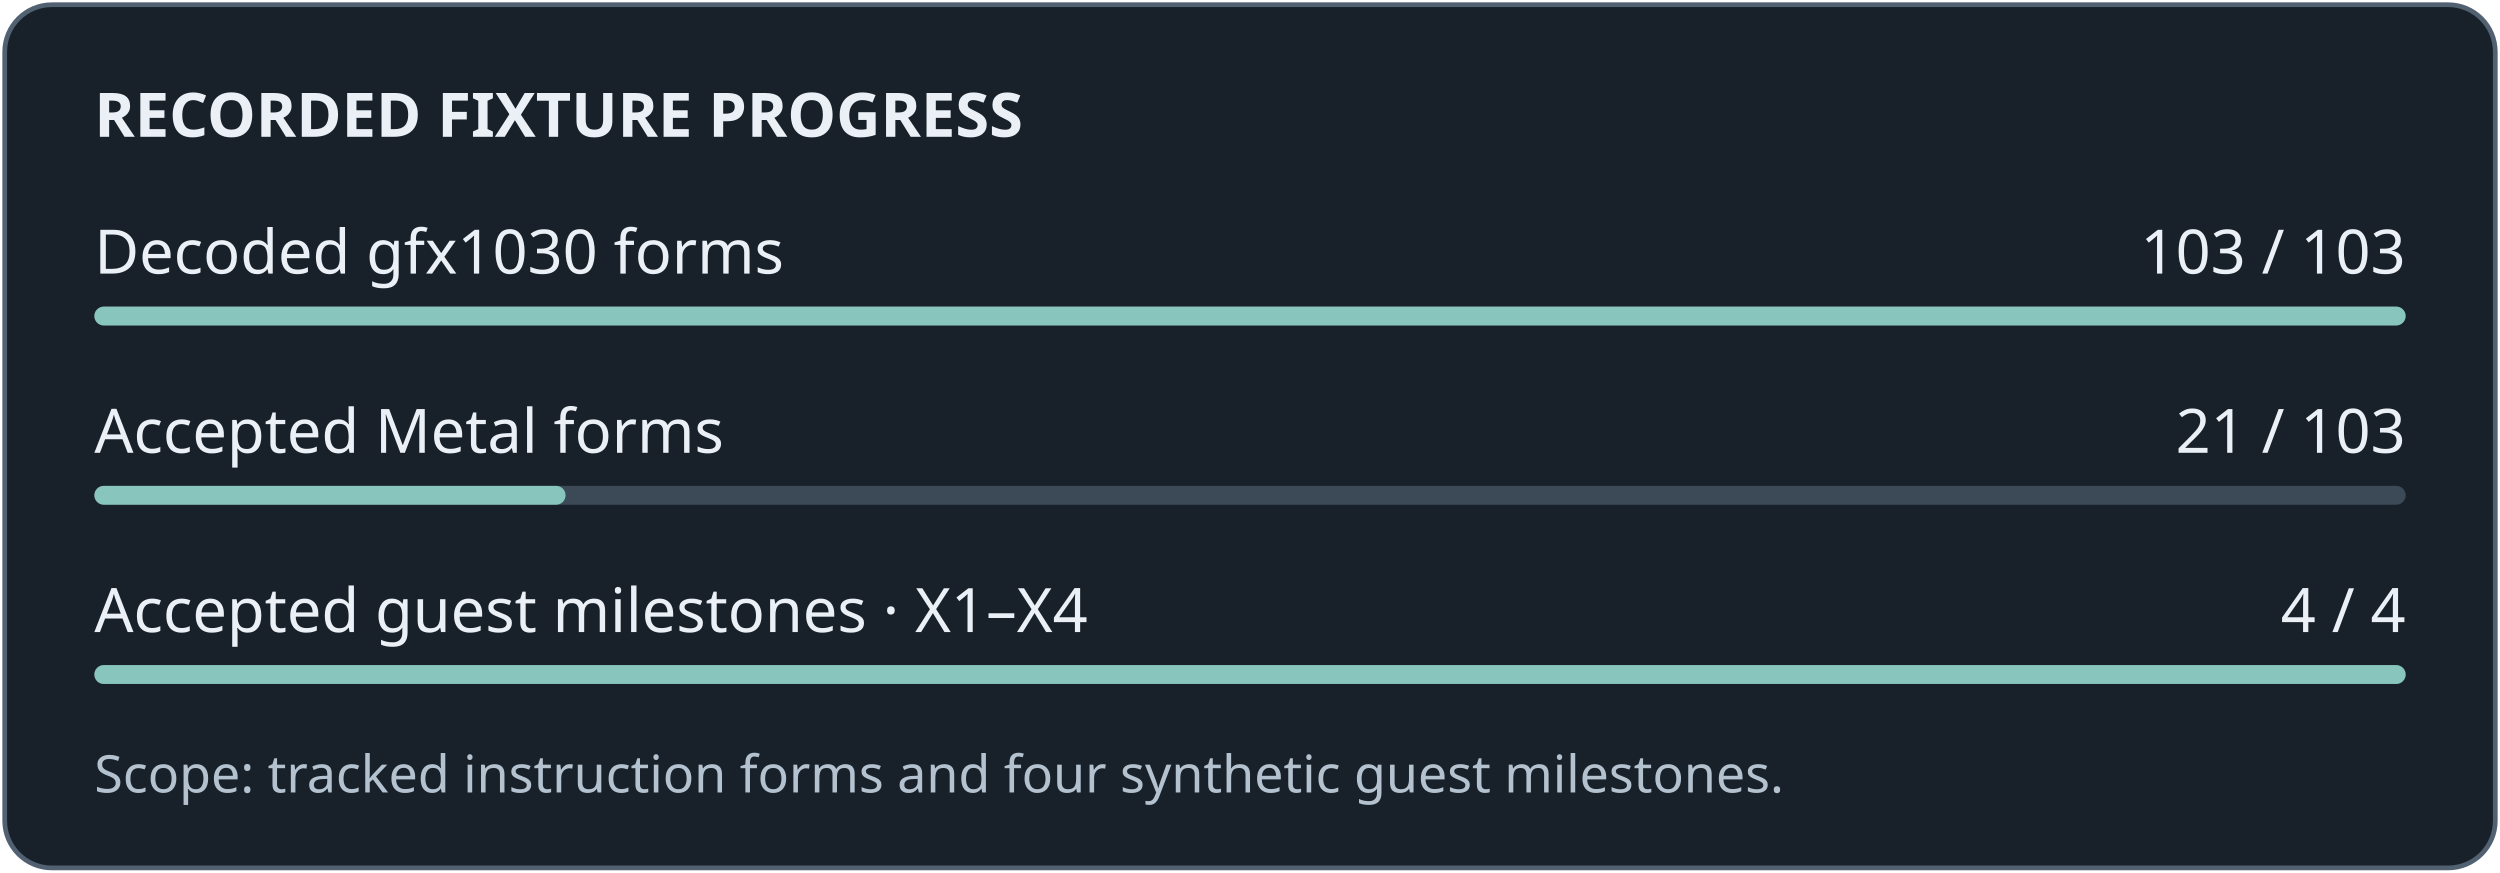
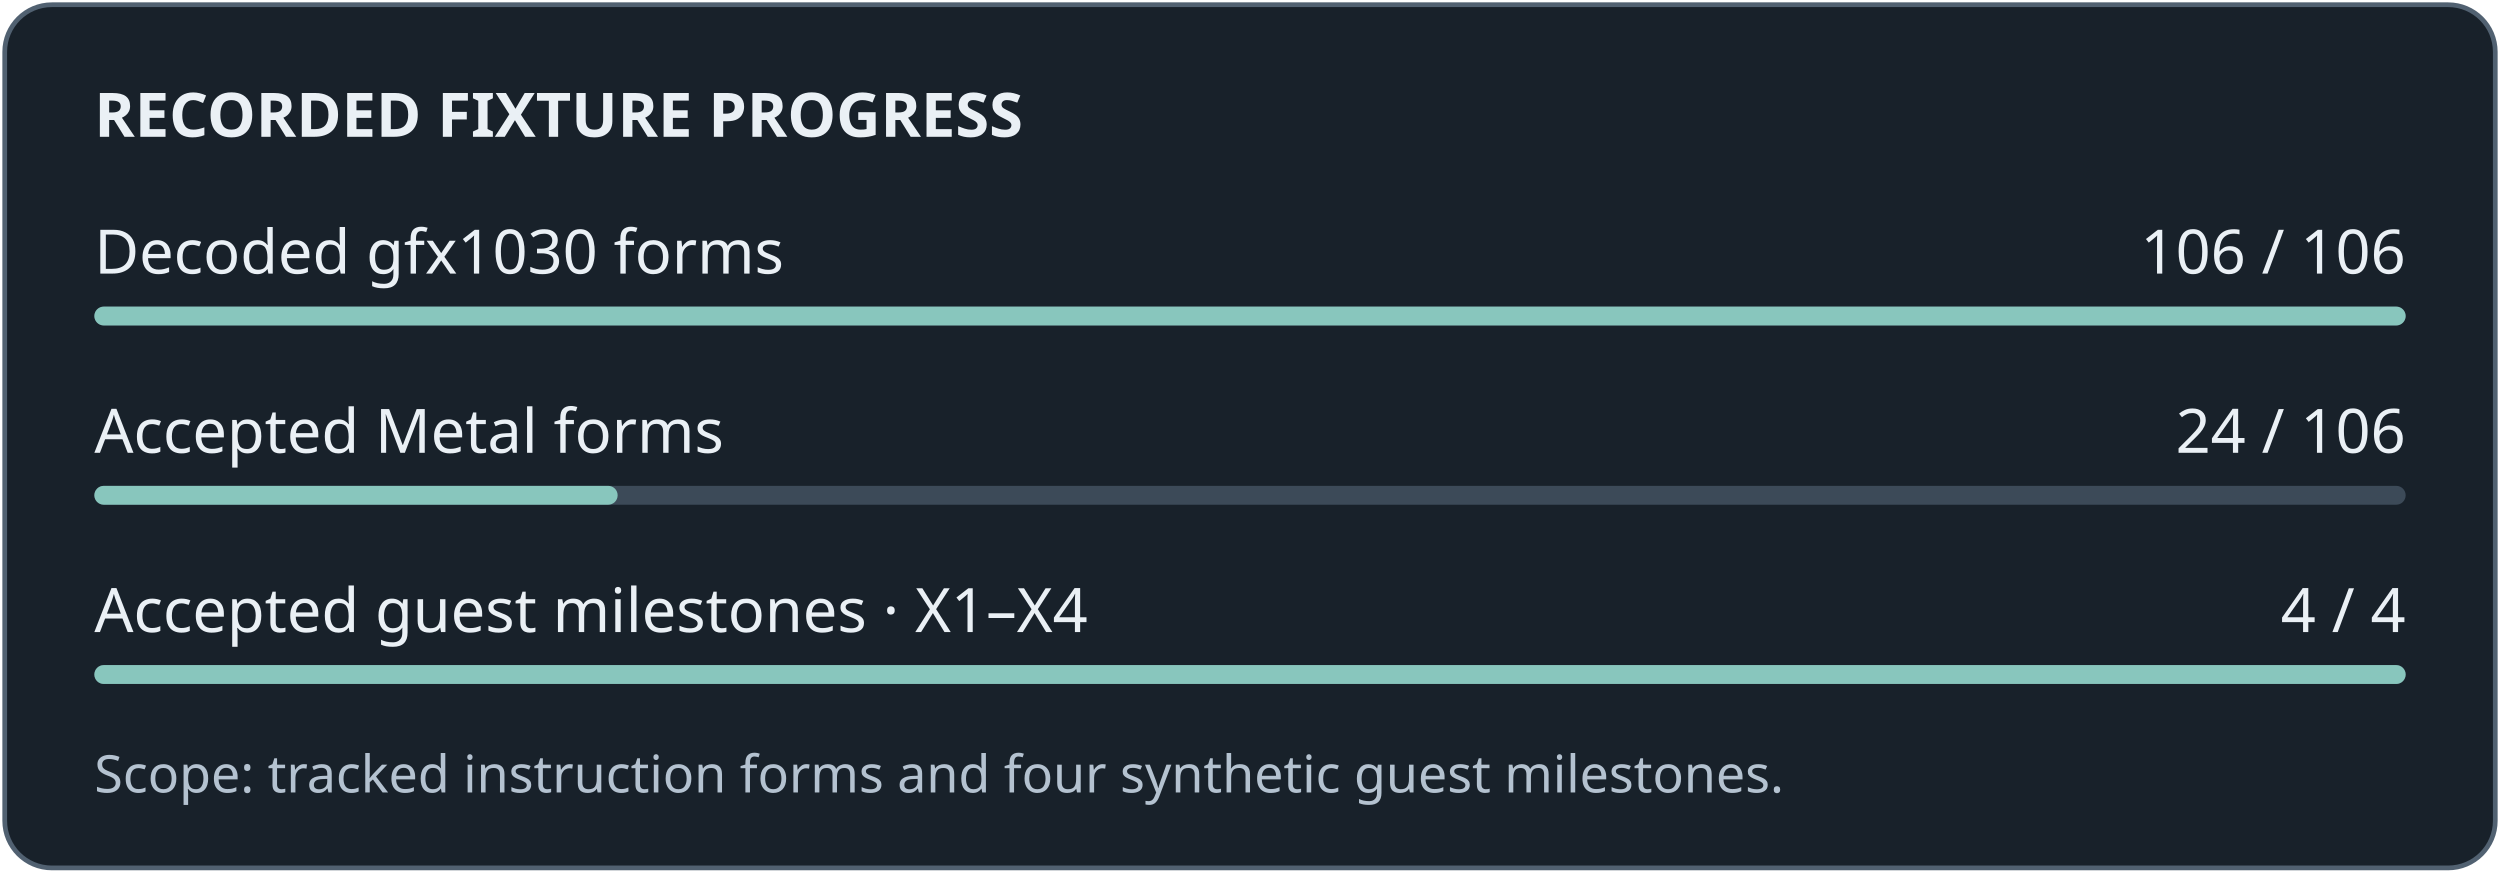
<svg xmlns="http://www.w3.org/2000/svg" width="530" height="185" viewBox="0 0 530 185" role="img" aria-labelledby="title description">
  <rect x="1" y="1" width="528" height="183" rx="10" fill="#18212a" stroke="#516171" />
  <g font-family="system-ui,sans-serif" fill="#eaf0f5">
    <text x="20" y="29" font-size="13" font-weight="700">RECORDED FIXTURE PROGRESS</text>
    <text x="20" y="58" font-size="13">Decoded gfx1030 forms</text>
-     <text x="510" y="58" font-size="13" text-anchor="end">103 / 103</text>
+     <text x="510" y="58" font-size="13" text-anchor="end">106 / 106</text>
    <rect x="20" y="65" width="490" height="4" rx="2" fill="#3c4a58" />
    <rect x="20" y="65" width="490.00" height="4" rx="2" fill="#88c6bd" />
    <text x="20" y="96" font-size="13">Accepted Metal forms</text>
-     <text x="510" y="96" font-size="13" text-anchor="end">21 / 103</text>
+     <text x="510" y="96" font-size="13" text-anchor="end">24 / 106</text>
    <rect x="20" y="103" width="490" height="4" rx="2" fill="#3c4a58" />
-     <rect x="20" y="103" width="99.90" height="4" rx="2" fill="#88c6bd" />
+     <rect x="20" y="103" width="110.94" height="4" rx="2" fill="#88c6bd" />
    <text x="20" y="134" font-size="13">Accepted guest milestones · X1–X4</text>
    <text x="510" y="134" font-size="13" text-anchor="end">4 / 4</text>
    <rect x="20" y="141" width="490" height="4" rx="2" fill="#3c4a58" />
    <rect x="20" y="141" width="490.00" height="4" rx="2" fill="#88c6bd" />
    <text x="20" y="168" font-size="11" fill="#b4c2d0">Scope: tracked instruction forms and four synthetic guest milestones.</text>
  </g>
</svg>
